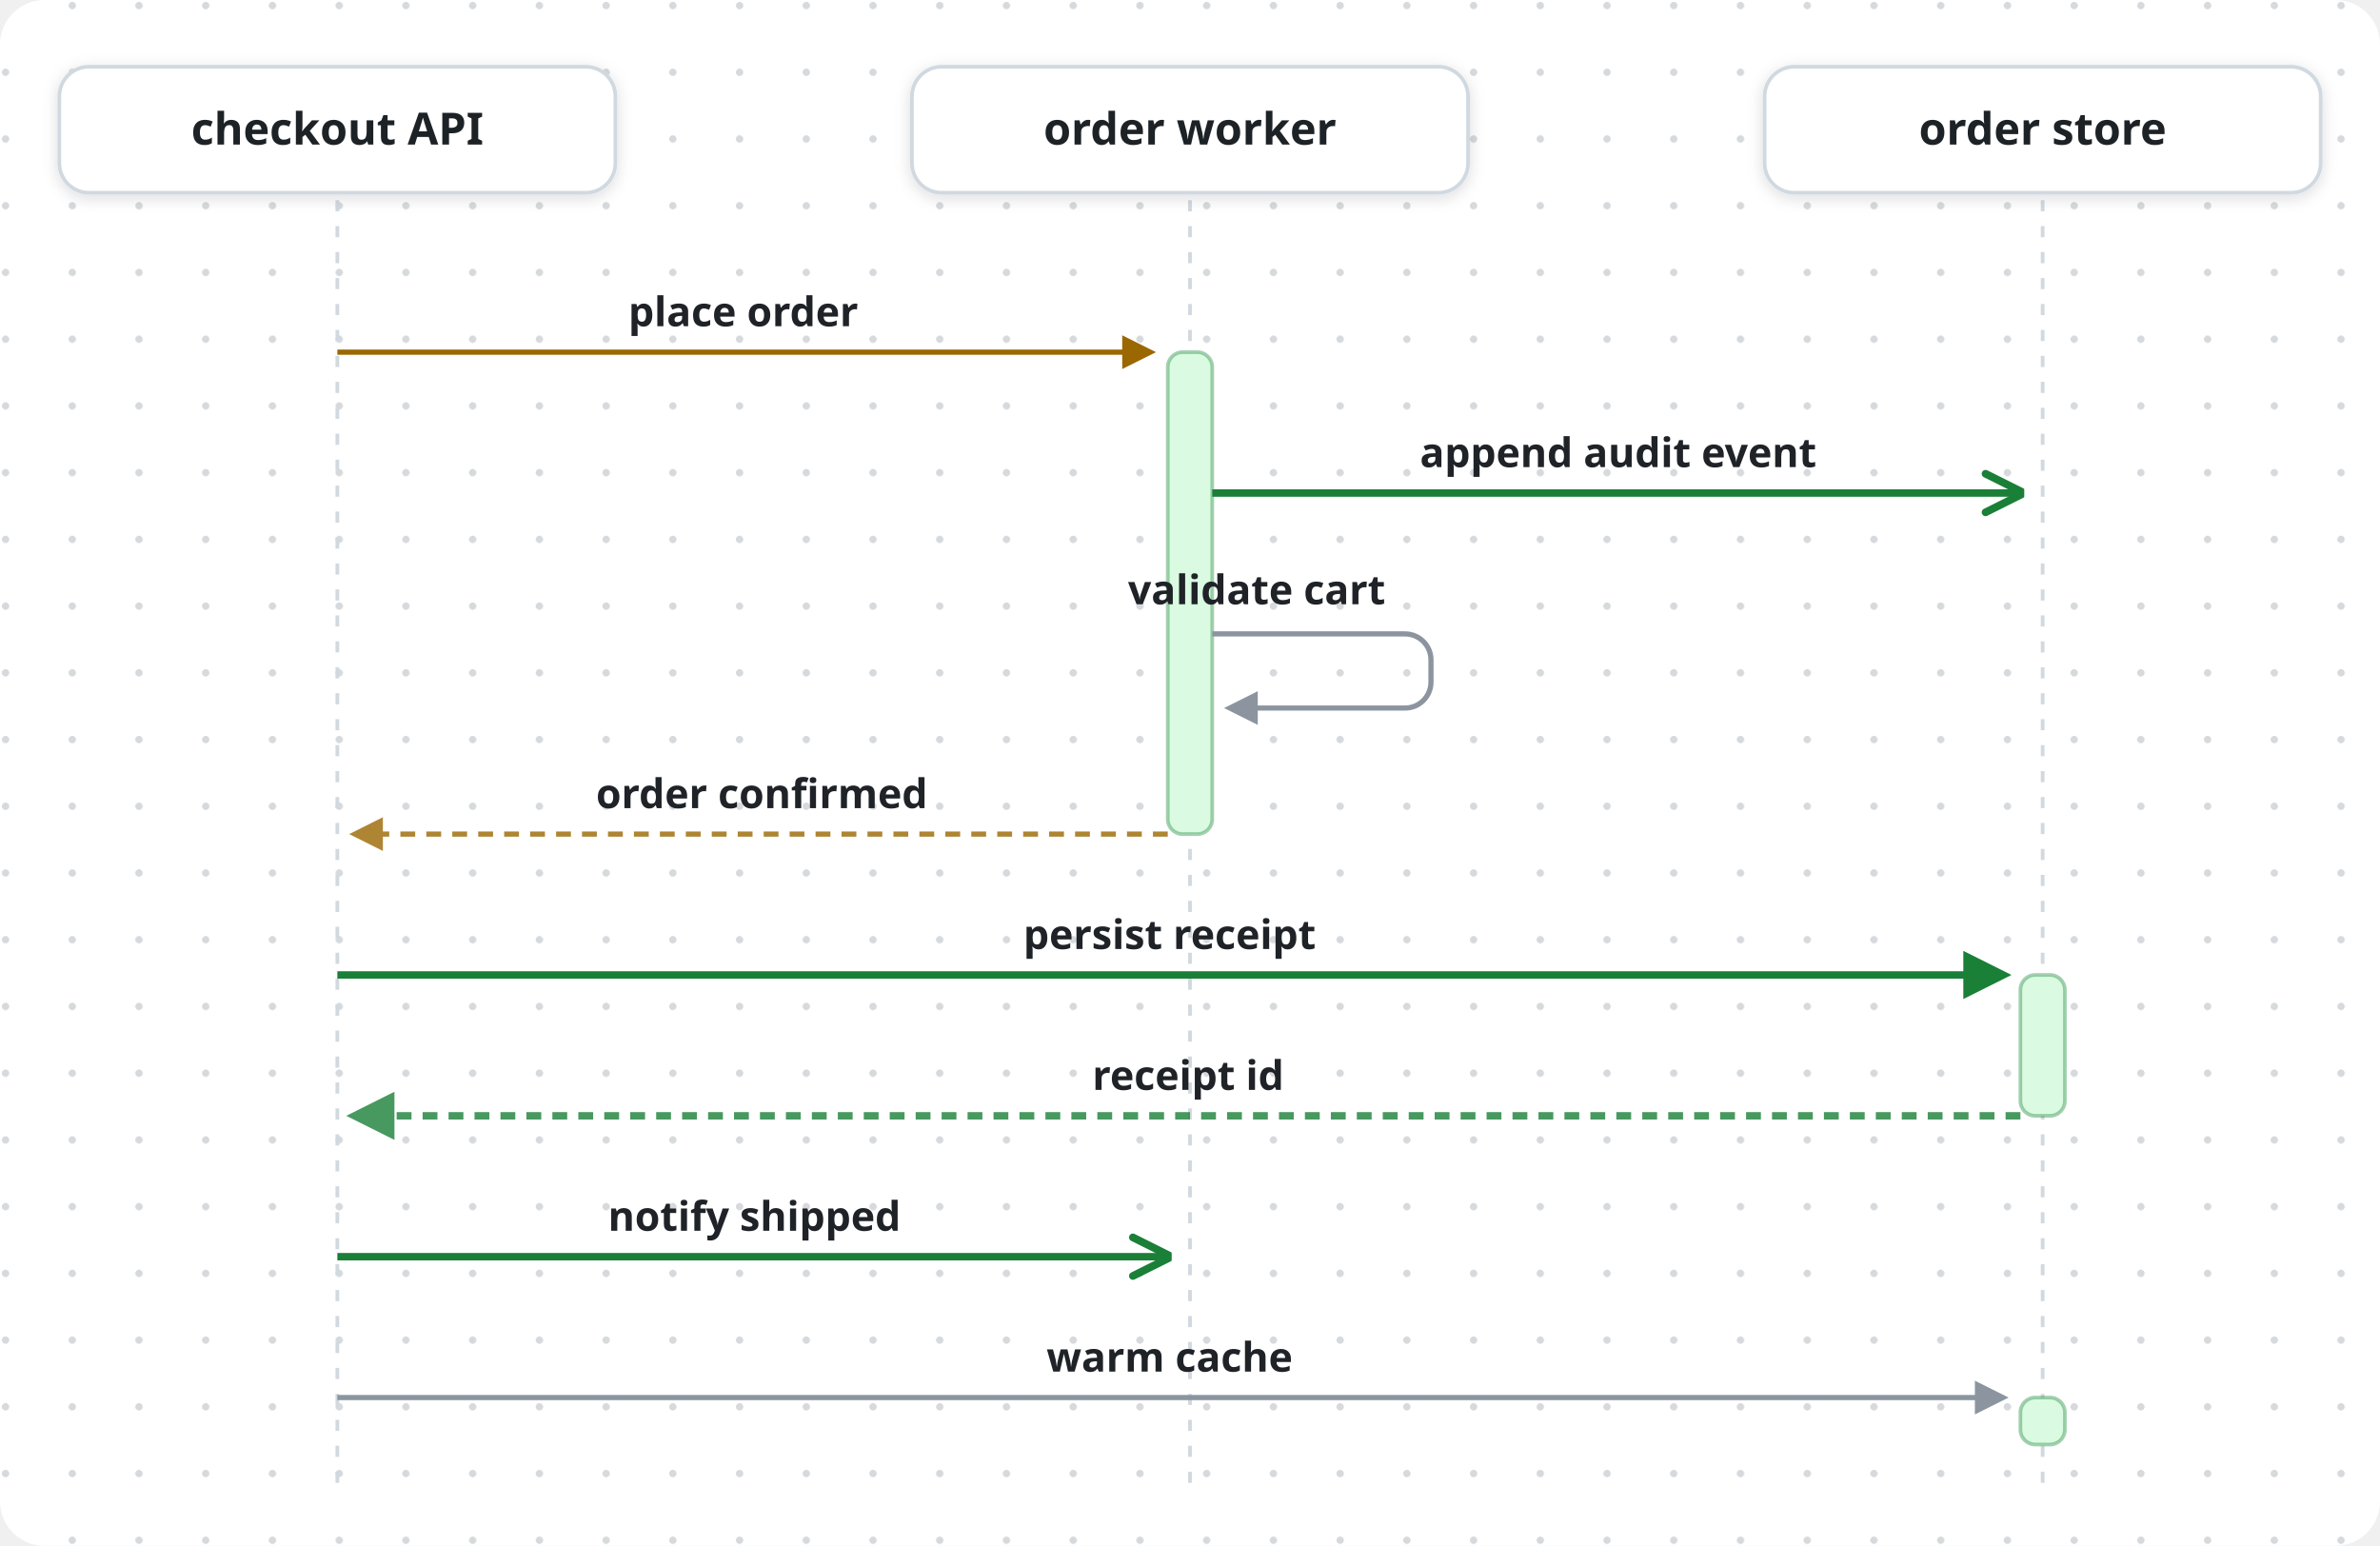
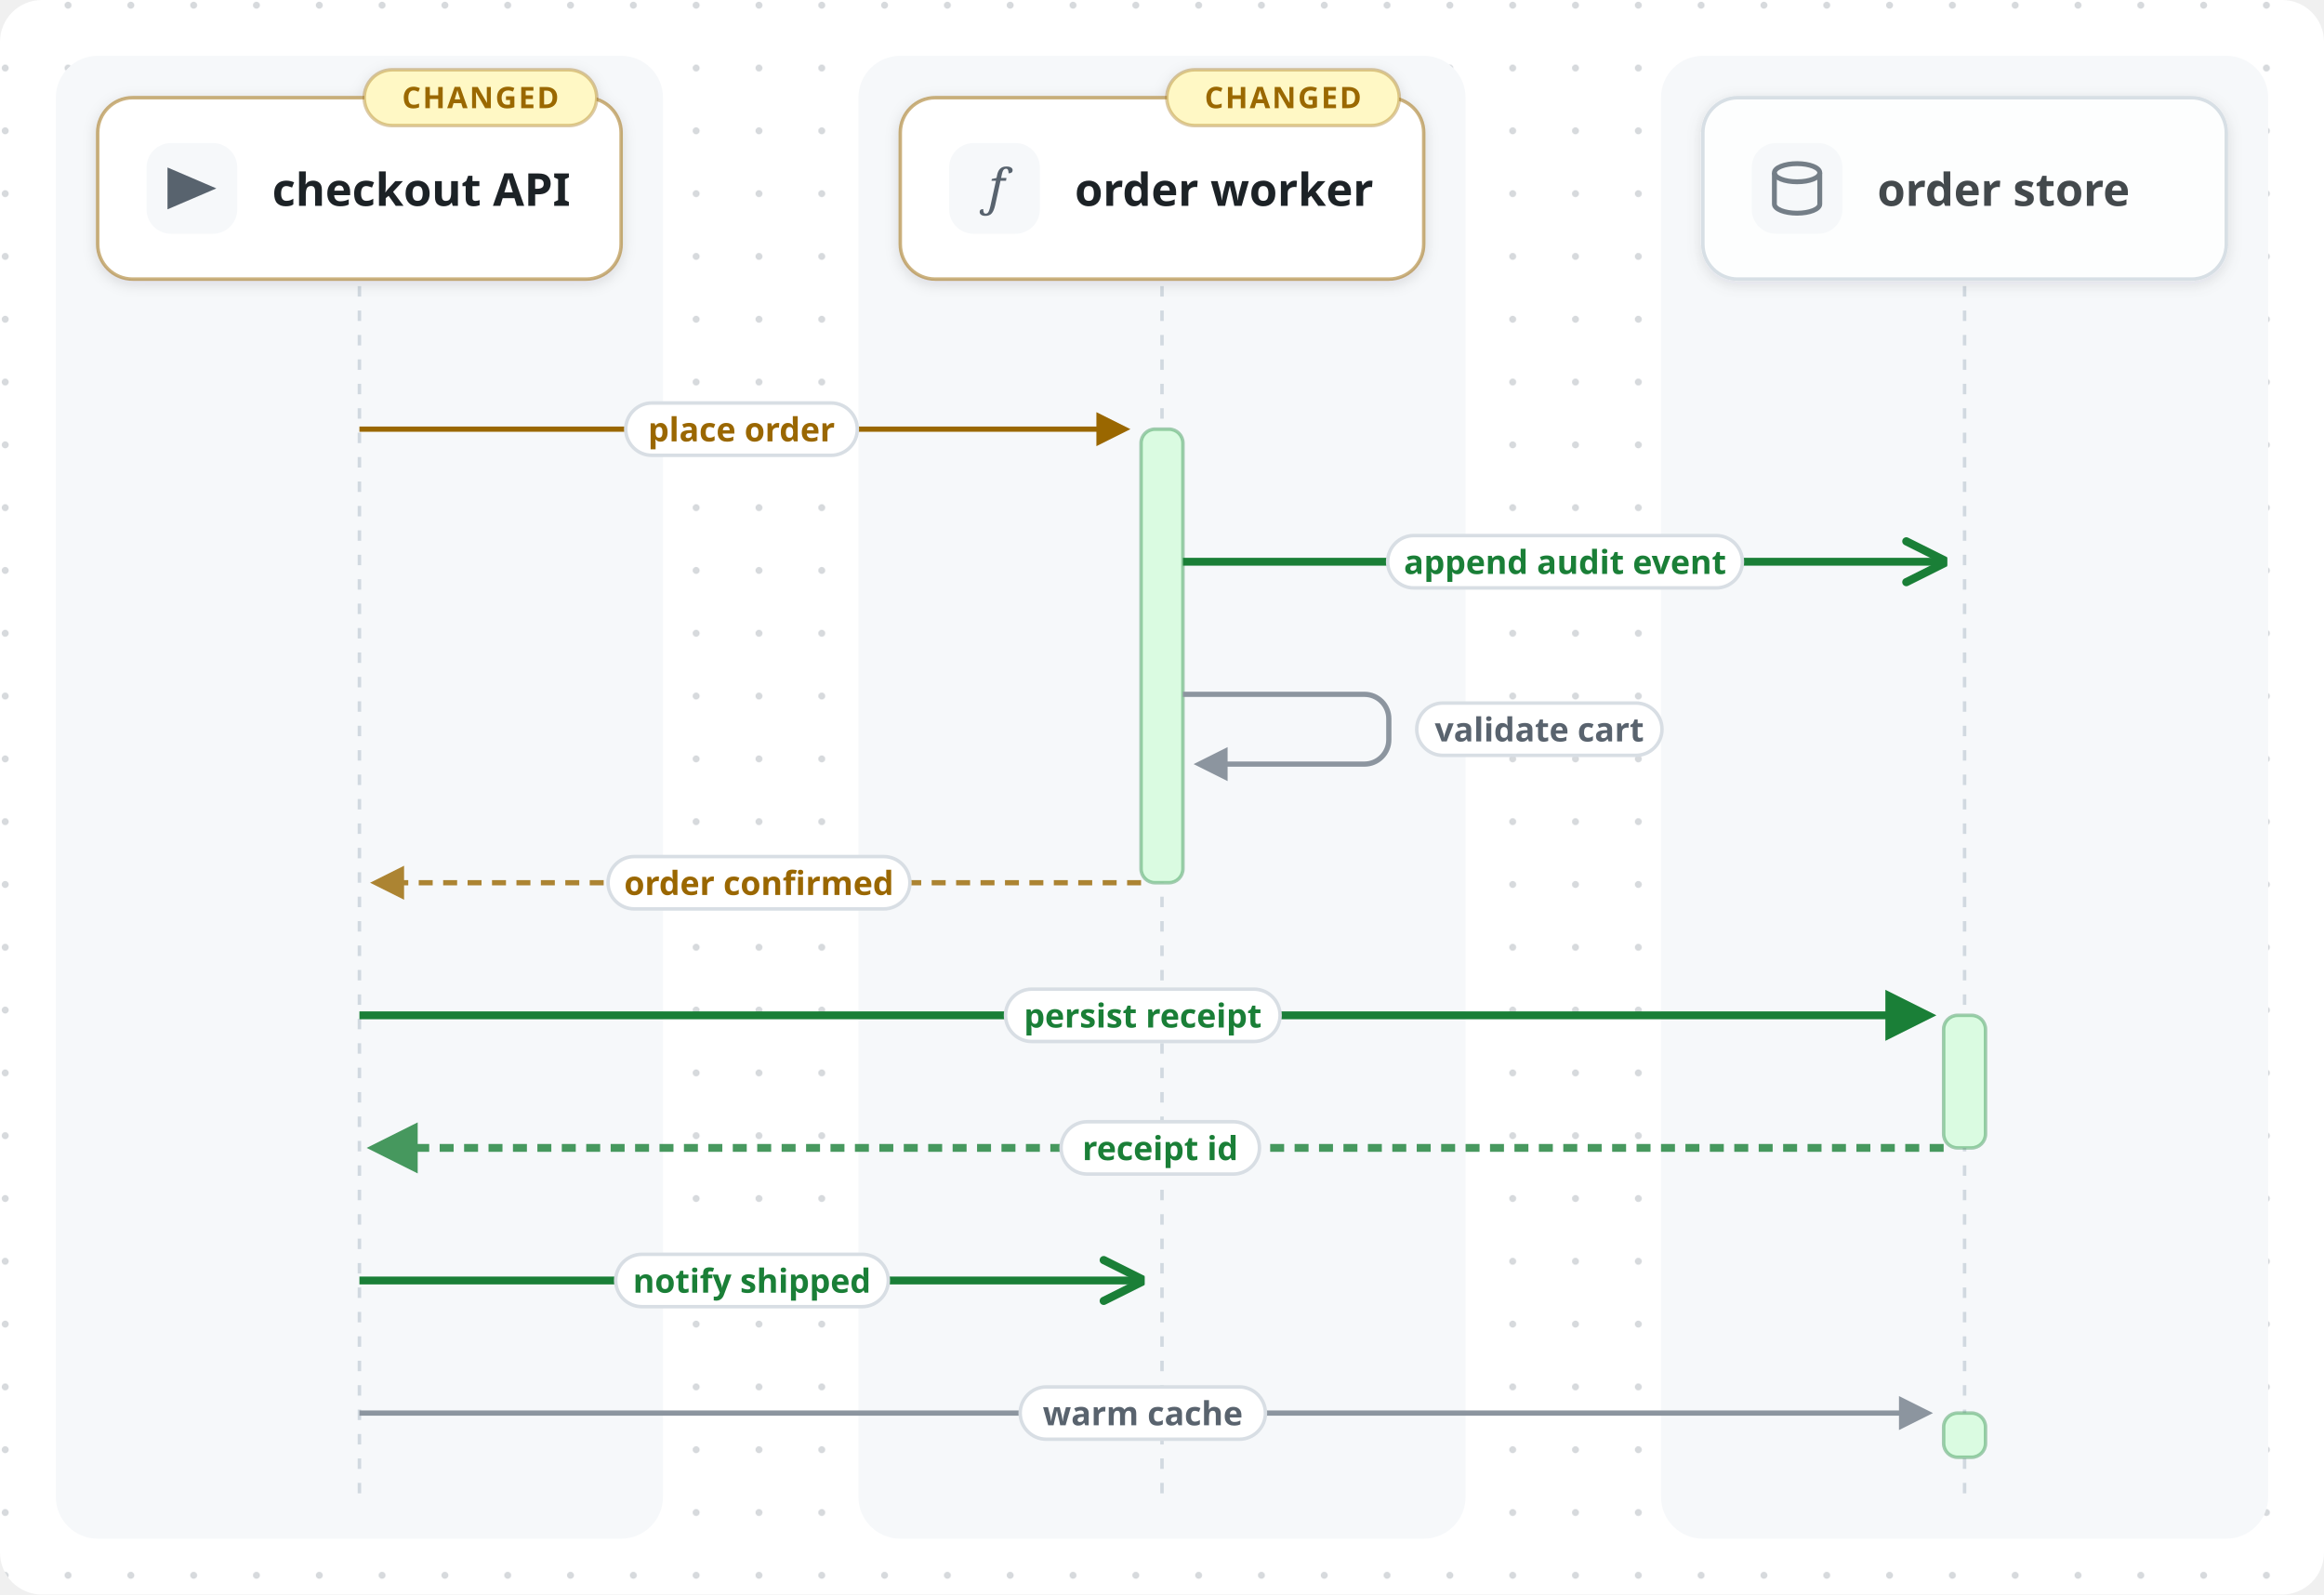
- <svg xmlns="http://www.w3.org/2000/svg" viewBox="0 0 642 417" width="642" height="417" role="img" aria-label="Placing an order">
-   <style>text{font-family:-apple-system, BlinkMacSystemFont, "Segoe UI", "Noto Sans", Helvetica, Arial, sans-serif}.lanebox{fill:#f6f8fa}.lanelabel{font-size:10px;font-weight:700;letter-spacing:.12em;fill:#59636e}.card{fill:#ffffff;stroke:#d1d9e0;stroke-width:1}.card-added{stroke:#1a7f37;stroke-opacity:.55}.card-modified{stroke:#9a6700;stroke-opacity:.5}.ghost{opacity:.55}.ghost .card{stroke:#d1242f;stroke-dasharray:4 3;stroke-opacity:.6}.context{opacity:.82}.ntitle{font-weight:600;fill:#1f2328}.strike{text-decoration:line-through}.nsub{font-size:9.5px;fill:#59636e;font-family:ui-monospace, SFMono-Regular, "SF Mono", Menlo, Consolas, monospace}.chip{fill:#f6f8fa}.glyph{fill:#59636e}.glyph-stroke{stroke:#59636e;stroke-width:1.4;fill:none}.bdg text{font-size:8.5px;font-weight:700;letter-spacing:.06em}.bdg rect{stroke-width:1}.bdg-added rect{fill:#dafbe1;stroke:rgba(31,136,61,.4)}.bdg-added text{fill:#1a7f37}.bdg-modified rect{fill:#fff8c5;stroke:rgba(154,103,0,.35)}.bdg-modified text{fill:#9a6700}.bdg-removed rect{fill:#ffebe9;stroke:rgba(209,36,47,.35)}.bdg-removed text{fill:#d1242f}.bdg-neutral rect{fill:#f6f8fa;stroke:#d1d9e0}.bdg-neutral text{fill:#59636e}.edge{fill:none;stroke-width:1.5}.edge-added{stroke:#1a7f37}.edge-modified{stroke:#9a6700}.edge-removed{stroke:#d1242f;stroke-dasharray:5 4;opacity:.7}.edge-neutral{stroke:#8c959f}.hero{stroke-width:2.25}.faded{opacity:.45}.glow{fill:none;stroke-width:7;opacity:.14}.msg-self{font-size:11px;fill:#1f2328}.lpill{fill:#ffffff;stroke:#d8dee4;stroke-width:1}.ltext{font-size:9.5px;font-weight:600;fill:#59636e}.ltext-added{fill:#1a7f37}.ltext-modified{fill:#9a6700}.ltext-removed{fill:#d1242f}.cardsh{filter:drop-shadow(0 1px 2px rgba(31,35,40,.14))}.pcard{fill:#ffffff;stroke:#d1d9e0;stroke-width:1}.ptitle{font-size:12px;font-weight:600;fill:#1f2328;text-anchor:middle}.lifeline{stroke:#d1d9e0;stroke-width:1;stroke-dasharray:3 4}.actbar{fill:#dafbe1;stroke:rgba(31,136,61,.4)}.msg{fill:none;stroke-width:1.4}.msg-return{stroke-dasharray:4 3;opacity:.8}.msg-label{font-size:11px;font-weight:600;fill:#1f2328;text-anchor:middle}.msg-strong{stroke-width:2}</style>
+ <svg xmlns="http://www.w3.org/2000/svg" viewBox="0 0 666 457" width="666" height="457" role="img" aria-label="Placing an order">
+   <style>text{font-family:-apple-system, BlinkMacSystemFont, "Segoe UI", "Noto Sans", Helvetica, Arial, sans-serif}.lanebox{fill:#f6f8fa}.lanelabel{font-size:10px;font-weight:700;letter-spacing:.12em;fill:#59636e}.card{fill:#ffffff;stroke:#d1d9e0;stroke-width:1}.card-added{stroke:#1a7f37;stroke-opacity:.55}.card-modified{stroke:#9a6700;stroke-opacity:.5}.ghost{opacity:.55}.ghost .card{stroke:#d1242f;stroke-dasharray:4 3;stroke-opacity:.6}.context{opacity:.82}.ntitle{font-weight:600;fill:#1f2328}.strike{text-decoration:line-through}.nsub{font-size:9.5px;fill:#59636e;font-family:ui-monospace, SFMono-Regular, "SF Mono", Menlo, Consolas, monospace}.chip{fill:#f6f8fa}.glyph{fill:#59636e}.glyph-stroke{stroke:#59636e;stroke-width:1.4;fill:none}.bdg text{font-size:8.5px;font-weight:700;letter-spacing:.06em}.bdg rect{stroke-width:1}.bdg-added rect{fill:#dafbe1;stroke:rgba(31,136,61,.4)}.bdg-added text{fill:#1a7f37}.bdg-modified rect{fill:#fff8c5;stroke:rgba(154,103,0,.35)}.bdg-modified text{fill:#9a6700}.bdg-removed rect{fill:#ffebe9;stroke:rgba(209,36,47,.35)}.bdg-removed text{fill:#d1242f}.bdg-neutral rect{fill:#f6f8fa;stroke:#d1d9e0}.bdg-neutral text{fill:#59636e}.edge{fill:none;stroke-width:1.5}.edge-added{stroke:#1a7f37}.edge-modified{stroke:#9a6700}.edge-removed{stroke:#d1242f;stroke-dasharray:5 4;opacity:.7}.edge-neutral{stroke:#8c959f}.hero{stroke-width:2.25}.faded{opacity:.45}.glow{fill:none;stroke-width:7;opacity:.14}.msg-self{font-size:11px;fill:#1f2328}.lpill{fill:#ffffff;stroke:#d8dee4;stroke-width:1}.ltext{font-size:9.5px;font-weight:600;fill:#59636e}.ltext-added{fill:#1a7f37}.ltext-modified{fill:#9a6700}.ltext-removed{fill:#d1242f}.cardsh{filter:drop-shadow(0 1px 2px rgba(31,35,40,.14))}.lifeline{stroke:#d1d9e0;stroke-width:1;stroke-dasharray:3 4}.actbar{fill:#dafbe1;stroke:rgba(31,136,61,.4)}.msg{fill:none;stroke-width:1.5}.msg-return{stroke-dasharray:4 3;opacity:.8}.msg-strong{stroke-width:2.25}</style>
  <defs>
    <pattern id="dots" width="18" height="18" patternUnits="userSpaceOnUse">
      <circle cx="1.5" cy="1.5" r="1" fill="rgba(140,149,159,.35)" />
    </pattern>
    <marker id="mk-added" viewBox="0 0 10 10" refX="8" refY="5" markerWidth="6.5" markerHeight="6.5" orient="auto-start-reverse">
      <path d="M0,0 L10,5 L0,10 z" fill="#1a7f37" />
    </marker>
    <marker id="mko-added" viewBox="0 0 10 10" refX="10" refY="5" markerWidth="6.5" markerHeight="6.5" orient="auto-start-reverse">
      <path d="M2,1 L10,5 L2,9" fill="none" stroke="#1a7f37" stroke-width="1.6" stroke-linecap="round" stroke-linejoin="round" />
    </marker>
    <marker id="mk-modified" viewBox="0 0 10 10" refX="8" refY="5" markerWidth="6.5" markerHeight="6.5" orient="auto-start-reverse">
      <path d="M0,0 L10,5 L0,10 z" fill="#9a6700" />
    </marker>
    <marker id="mko-modified" viewBox="0 0 10 10" refX="10" refY="5" markerWidth="6.5" markerHeight="6.5" orient="auto-start-reverse">
      <path d="M2,1 L10,5 L2,9" fill="none" stroke="#9a6700" stroke-width="1.6" stroke-linecap="round" stroke-linejoin="round" />
    </marker>
    <marker id="mk-removed" viewBox="0 0 10 10" refX="8" refY="5" markerWidth="6.5" markerHeight="6.5" orient="auto-start-reverse">
      <path d="M0,0 L10,5 L0,10 z" fill="#d1242f" />
    </marker>
    <marker id="mko-removed" viewBox="0 0 10 10" refX="10" refY="5" markerWidth="6.5" markerHeight="6.5" orient="auto-start-reverse">
      <path d="M2,1 L10,5 L2,9" fill="none" stroke="#d1242f" stroke-width="1.6" stroke-linecap="round" stroke-linejoin="round" />
    </marker>
    <marker id="mk-neutral" viewBox="0 0 10 10" refX="8" refY="5" markerWidth="6.5" markerHeight="6.5" orient="auto-start-reverse">
      <path d="M0,0 L10,5 L0,10 z" fill="#8c959f" />
    </marker>
    <marker id="mko-neutral" viewBox="0 0 10 10" refX="10" refY="5" markerWidth="6.5" markerHeight="6.5" orient="auto-start-reverse">
      <path d="M2,1 L10,5 L2,9" fill="none" stroke="#8c959f" stroke-width="1.6" stroke-linecap="round" stroke-linejoin="round" />
    </marker>
  </defs>
-   <rect x="0" y="0" width="642" height="417" rx="12" fill="#ffffff" />
-   <rect x="0" y="0" width="642" height="417" rx="12" fill="url(#dots)" />
-   <g>
-     <line class="lifeline" x1="91" y1="54" x2="91" y2="401" />
-     <line class="lifeline" x1="321" y1="54" x2="321" y2="401" />
-     <rect class="actbar" x="315" y="95" width="12" height="130" rx="4" />
-     <line class="lifeline" x1="551" y1="54" x2="551" y2="401" />
-     <rect class="actbar" x="545" y="263" width="12" height="38" rx="4" />
-     <rect class="actbar" x="545" y="377" width="12" height="12.67" rx="4" />
-   </g>
-   <g class="cardsh">
-     <rect class="pcard" x="16" y="18" width="150" height="34" rx="8" />
-     <text class="ptitle" x="91" y="39">checkout API</text>
-     <rect class="pcard" x="246" y="18" width="150" height="34" rx="8" />
-     <text class="ptitle" x="321" y="39">order worker</text>
-     <rect class="pcard" x="476" y="18" width="150" height="34" rx="8" />
-     <text class="ptitle" x="551" y="39">order store</text>
-   </g>
-   <g>
+   <rect x="0" y="0" width="666" height="457" rx="12" fill="#ffffff" />
+   <rect x="0" y="0" width="666" height="457" rx="12" fill="url(#dots)" />
+   <g transform="translate(12,10)">
    <g>
-       <text class="msg-label" x="200.5" y="88">place order</text>
-       <path class="msg edge-modified" d="M91,95 L310,95" marker-end="url(#mk-modified)" />
+       <rect class="lanebox" x="4" y="6" width="174" height="425" rx="12" />
+       <rect class="lanebox" x="234" y="6" width="174" height="425" rx="12" />
+       <rect class="lanebox" x="464" y="6" width="174" height="425" rx="12" />
+     </g>
+     <g>
+       <line class="lifeline" x1="91" y1="72" x2="91" y2="419" />
+       <line class="lifeline" x1="321" y1="72" x2="321" y2="419" />
+       <rect class="actbar" x="315" y="113" width="12" height="130" rx="4" />
+       <line class="lifeline" x1="551" y1="72" x2="551" y2="419" />
+       <rect class="actbar" x="545" y="281" width="12" height="38" rx="4" />
+       <rect class="actbar" x="545" y="395" width="12" height="12.67" rx="4" />
+     </g>
+     <g>
+       <g class="cardsh">
+         <rect class="card card-modified" x="16" y="18" width="150" height="52" rx="10" />
+         <rect class="chip" x="30" y="31" width="26" height="26" rx="7" />
+         <g>
+           <path class="glyph" d="M36,38 L50,44 L36,50 Z" />
+         </g>
+         <text class="ntitle" x="66" y="49" font-size="13">checkout API</text>
+         <g class="bdg bdg-modified">
+           <rect x="92.38" y="10" width="66.62" height="16" rx="8" />
+           <text x="125.69" y="21" text-anchor="middle">CHANGED</text>
+         </g>
+       </g>
+       <g class="cardsh">
+         <rect class="card card-modified" x="246" y="18" width="150" height="52" rx="10" />
+         <rect class="chip" x="260" y="31" width="26" height="26" rx="7" />
+         <g>
+           <text class="glyph" x="273" y="48.5" text-anchor="middle" style="font-size:14px;font-style:italic;font-family:Georgia,serif">ƒ</text>
+         </g>
+         <text class="ntitle" x="296" y="49" font-size="13">order worker</text>
+         <g class="bdg bdg-modified">
+           <rect x="322.38" y="10" width="66.62" height="16" rx="8" />
+           <text x="355.69" y="21" text-anchor="middle">CHANGED</text>
+         </g>
+       </g>
+       <g class="cardsh context">
+         <rect class="card" x="476" y="18" width="150" height="52" rx="10" />
+         <rect class="chip" x="490" y="31" width="26" height="26" rx="7" />
+         <g>
+           <ellipse class="glyph-stroke" cx="503" cy="39.5" rx="6.5" ry="2.6" />
+           <path class="glyph-stroke" d="M496.5,39.5 v9 a6.5,2.6 0 0 0 13 0 v-9" />
+         </g>
+         <text class="ntitle" x="526" y="49" font-size="13">order store</text>
+       </g>
+     </g>
+     <g>
+       <path class="msg edge-modified" d="M91,113 L310,113" marker-end="url(#mk-modified)" />
      <circle r="2.8" fill="#9a6700" opacity="0">
-         <animateMotion dur="8s" repeatCount="indefinite" keyPoints="0;0;1;1" keyTimes="0;0.022;0.1;1" calcMode="linear" path="M91,95 L310,95" />
+         <animateMotion dur="8s" repeatCount="indefinite" keyPoints="0;0;1;1" keyTimes="0;0.022;0.1;1" calcMode="linear" path="M91,113 L310,113" />
        <animate attributeName="opacity" dur="8s" repeatCount="indefinite" values="0;0;1;1;0;0" keyTimes="0;0.022;0.03;0.1;0.107;1" />
+       </circle>
+       <path class="msg edge-added msg-strong" d="M327,151 L546,151" marker-end="url(#mko-added)" />
+       <circle r="2.8" fill="#1a7f37" opacity="0">
+         <animateMotion dur="8s" repeatCount="indefinite" keyPoints="0;0;1;1" keyTimes="0;0.147;0.225;1" calcMode="linear" path="M327,151 L546,151" />
+         <animate attributeName="opacity" dur="8s" repeatCount="indefinite" values="0;0;1;1;0;0" keyTimes="0;0.147;0.155;0.225;0.233;1" />
+       </circle>
+       <path class="msg edge-neutral" d="M327,189 h52 a7,7 0 0 1 7,7 v6 a7,7 0 0 1 -7,7 h-47" marker-end="url(#mk-neutral)" />
+       <circle r="2.8" fill="#8c959f" opacity="0">
+         <animateMotion dur="8s" repeatCount="indefinite" keyPoints="0;0;1;1" keyTimes="0;0.273;0.35;1" calcMode="linear" path="M327,189 h52 a7,7 0 0 1 7,7 v6 a7,7 0 0 1 -7,7 h-47" />
+         <animate attributeName="opacity" dur="8s" repeatCount="indefinite" values="0;0;1;1;0;0" keyTimes="0;0.273;0.28;0.35;0.357;1" />
+       </circle>
+       <path class="msg edge-modified msg-return" d="M315,243 L96,243" marker-end="url(#mk-modified)" />
+       <circle r="2.8" fill="#9a6700" opacity="0">
+         <animateMotion dur="8s" repeatCount="indefinite" keyPoints="0;0;1;1" keyTimes="0;0.398;0.475;1" calcMode="linear" path="M315,243 L96,243" />
+         <animate attributeName="opacity" dur="8s" repeatCount="indefinite" values="0;0;1;1;0;0" keyTimes="0;0.398;0.405;0.475;0.482;1" />
+       </circle>
+       <path class="msg edge-added msg-strong" d="M91,281 L540,281" marker-end="url(#mk-added)" />
+       <circle r="2.8" fill="#1a7f37" opacity="0">
+         <animateMotion dur="8s" repeatCount="indefinite" keyPoints="0;0;1;1" keyTimes="0;0.522;0.6;1" calcMode="linear" path="M91,281 L540,281" />
+         <animate attributeName="opacity" dur="8s" repeatCount="indefinite" values="0;0;1;1;0;0" keyTimes="0;0.522;0.53;0.6;0.608;1" />
+       </circle>
+       <path class="msg edge-added msg-return msg-strong" d="M545,319 L96,319" marker-end="url(#mk-added)" />
+       <circle r="2.8" fill="#1a7f37" opacity="0">
+         <animateMotion dur="8s" repeatCount="indefinite" keyPoints="0;0;1;1" keyTimes="0;0.647;0.725;1" calcMode="linear" path="M545,319 L96,319" />
+         <animate attributeName="opacity" dur="8s" repeatCount="indefinite" values="0;0;1;1;0;0" keyTimes="0;0.647;0.655;0.725;0.733;1" />
+       </circle>
+       <path class="msg edge-added msg-strong" d="M91,357 L316,357" marker-end="url(#mko-added)" />
+       <circle r="2.8" fill="#1a7f37" opacity="0">
+         <animateMotion dur="8s" repeatCount="indefinite" keyPoints="0;0;1;1" keyTimes="0;0.772;0.85;1" calcMode="linear" path="M91,357 L316,357" />
+         <animate attributeName="opacity" dur="8s" repeatCount="indefinite" values="0;0;1;1;0;0" keyTimes="0;0.772;0.78;0.85;0.858;1" />
+       </circle>
+       <path class="msg edge-neutral" d="M91,395 L540,395" marker-end="url(#mk-neutral)" />
+       <circle r="2.8" fill="#8c959f" opacity="0">
+         <animateMotion dur="8s" repeatCount="indefinite" keyPoints="0;0;1;1" keyTimes="0;0.897;0.975;1" calcMode="linear" path="M91,395 L540,395" />
+         <animate attributeName="opacity" dur="8s" repeatCount="indefinite" values="0;0;1;1;0;0" keyTimes="0;0.897;0.905;0.975;0.983;1" />
      </circle>
    </g>
    <g>
-       <text class="msg-label" x="436.5" y="126">append audit event</text>
-       <path class="msg edge-added msg-strong" d="M327,133 L546,133" marker-end="url(#mko-added)" />
-       <circle r="2.8" fill="#1a7f37" opacity="0">
-         <animateMotion dur="8s" repeatCount="indefinite" keyPoints="0;0;1;1" keyTimes="0;0.147;0.225;1" calcMode="linear" path="M327,133 L546,133" />
-         <animate attributeName="opacity" dur="8s" repeatCount="indefinite" values="0;0;1;1;0;0" keyTimes="0;0.147;0.155;0.225;0.233;1" />
-       </circle>
-     </g>
-     <g>
-       <text class="msg-label" x="339" y="163" text-anchor="start">validate cart</text>
-       <path class="msg edge-neutral" d="M327,171 h52 a7,7 0 0 1 7,7 v6 a7,7 0 0 1 -7,7 h-47" marker-end="url(#mk-neutral)" />
-       <circle r="2.8" fill="#8c959f" opacity="0">
-         <animateMotion dur="8s" repeatCount="indefinite" keyPoints="0;0;1;1" keyTimes="0;0.273;0.35;1" calcMode="linear" path="M327,171 h52 a7,7 0 0 1 7,7 v6 a7,7 0 0 1 -7,7 h-47" />
-         <animate attributeName="opacity" dur="8s" repeatCount="indefinite" values="0;0;1;1;0;0" keyTimes="0;0.273;0.28;0.35;0.357;1" />
-       </circle>
-     </g>
-     <g>
-       <text class="msg-label" x="205.5" y="218">order confirmed</text>
-       <path class="msg edge-modified msg-return" d="M315,225 L96,225" marker-end="url(#mk-modified)" />
-       <circle r="2.8" fill="#9a6700" opacity="0">
-         <animateMotion dur="8s" repeatCount="indefinite" keyPoints="0;0;1;1" keyTimes="0;0.398;0.475;1" calcMode="linear" path="M315,225 L96,225" />
-         <animate attributeName="opacity" dur="8s" repeatCount="indefinite" values="0;0;1;1;0;0" keyTimes="0;0.398;0.405;0.475;0.482;1" />
-       </circle>
-     </g>
-     <g>
-       <text class="msg-label" x="315.5" y="256">persist receipt</text>
-       <path class="msg edge-added msg-strong" d="M91,263 L540,263" marker-end="url(#mk-added)" />
-       <circle r="2.8" fill="#1a7f37" opacity="0">
-         <animateMotion dur="8s" repeatCount="indefinite" keyPoints="0;0;1;1" keyTimes="0;0.522;0.6;1" calcMode="linear" path="M91,263 L540,263" />
-         <animate attributeName="opacity" dur="8s" repeatCount="indefinite" values="0;0;1;1;0;0" keyTimes="0;0.522;0.53;0.6;0.608;1" />
-       </circle>
-     </g>
-     <g>
-       <text class="msg-label" x="320.5" y="294">receipt id</text>
-       <path class="msg edge-added msg-return msg-strong" d="M545,301 L96,301" marker-end="url(#mk-added)" />
-       <circle r="2.8" fill="#1a7f37" opacity="0">
-         <animateMotion dur="8s" repeatCount="indefinite" keyPoints="0;0;1;1" keyTimes="0;0.647;0.725;1" calcMode="linear" path="M545,301 L96,301" />
-         <animate attributeName="opacity" dur="8s" repeatCount="indefinite" values="0;0;1;1;0;0" keyTimes="0;0.647;0.655;0.725;0.733;1" />
-       </circle>
-     </g>
-     <g>
-       <text class="msg-label" x="203.5" y="332">notify shipped</text>
-       <path class="msg edge-added msg-strong" d="M91,339 L316,339" marker-end="url(#mko-added)" />
-       <circle r="2.8" fill="#1a7f37" opacity="0">
-         <animateMotion dur="8s" repeatCount="indefinite" keyPoints="0;0;1;1" keyTimes="0;0.772;0.85;1" calcMode="linear" path="M91,339 L316,339" />
-         <animate attributeName="opacity" dur="8s" repeatCount="indefinite" values="0;0;1;1;0;0" keyTimes="0;0.772;0.78;0.85;0.858;1" />
-       </circle>
-     </g>
-     <g>
-       <text class="msg-label" x="315.5" y="370">warm cache</text>
-       <path class="msg edge-neutral" d="M91,377 L540,377" marker-end="url(#mk-neutral)" />
-       <circle r="2.8" fill="#8c959f" opacity="0">
-         <animateMotion dur="8s" repeatCount="indefinite" keyPoints="0;0;1;1" keyTimes="0;0.897;0.975;1" calcMode="linear" path="M91,377 L540,377" />
-         <animate attributeName="opacity" dur="8s" repeatCount="indefinite" values="0;0;1;1;0;0" keyTimes="0;0.897;0.905;0.975;0.983;1" />
-       </circle>
+       <g>
+         <rect class="lpill" x="167.32" y="105.5" width="66.37" height="15" rx="7.5" />
+         <text class="ltext ltext-modified" x="200.5" y="116.5" text-anchor="middle">place order</text>
+       </g>
+       <g>
+         <rect class="lpill" x="385.67" y="143.5" width="101.66" height="15" rx="7.5" />
+         <text class="ltext ltext-added" x="436.5" y="154.5" text-anchor="middle">append audit event</text>
+       </g>
+       <g>
+         <rect class="lpill" x="394" y="191.5" width="70.29" height="15" rx="7.5" />
+         <text class="ltext" x="429.15" y="202.5" text-anchor="middle">validate cart</text>
+       </g>
+       <g>
+         <rect class="lpill" x="162.25" y="235.5" width="86.51" height="15" rx="7.5" />
+         <text class="ltext ltext-modified" x="205.5" y="246.5" text-anchor="middle">order confirmed</text>
+       </g>
+       <g>
+         <rect class="lpill" x="276.16" y="273.5" width="78.68" height="15" rx="7.5" />
+         <text class="ltext ltext-added" x="315.5" y="284.5" text-anchor="middle">persist receipt</text>
+       </g>
+       <g>
+         <rect class="lpill" x="292.08" y="311.5" width="56.85" height="15" rx="7.5" />
+         <text class="ltext ltext-added" x="320.5" y="322.5" text-anchor="middle">receipt id</text>
+       </g>
+       <g>
+         <rect class="lpill" x="164.44" y="349.5" width="78.13" height="15" rx="7.5" />
+         <text class="ltext ltext-added" x="203.5" y="360.5" text-anchor="middle">notify shipped</text>
+       </g>
+       <g>
+         <rect class="lpill" x="280.36" y="387.5" width="70.28" height="15" rx="7.5" />
+         <text class="ltext" x="315.5" y="398.5" text-anchor="middle">warm cache</text>
+       </g>
    </g>
  </g>
</svg>
